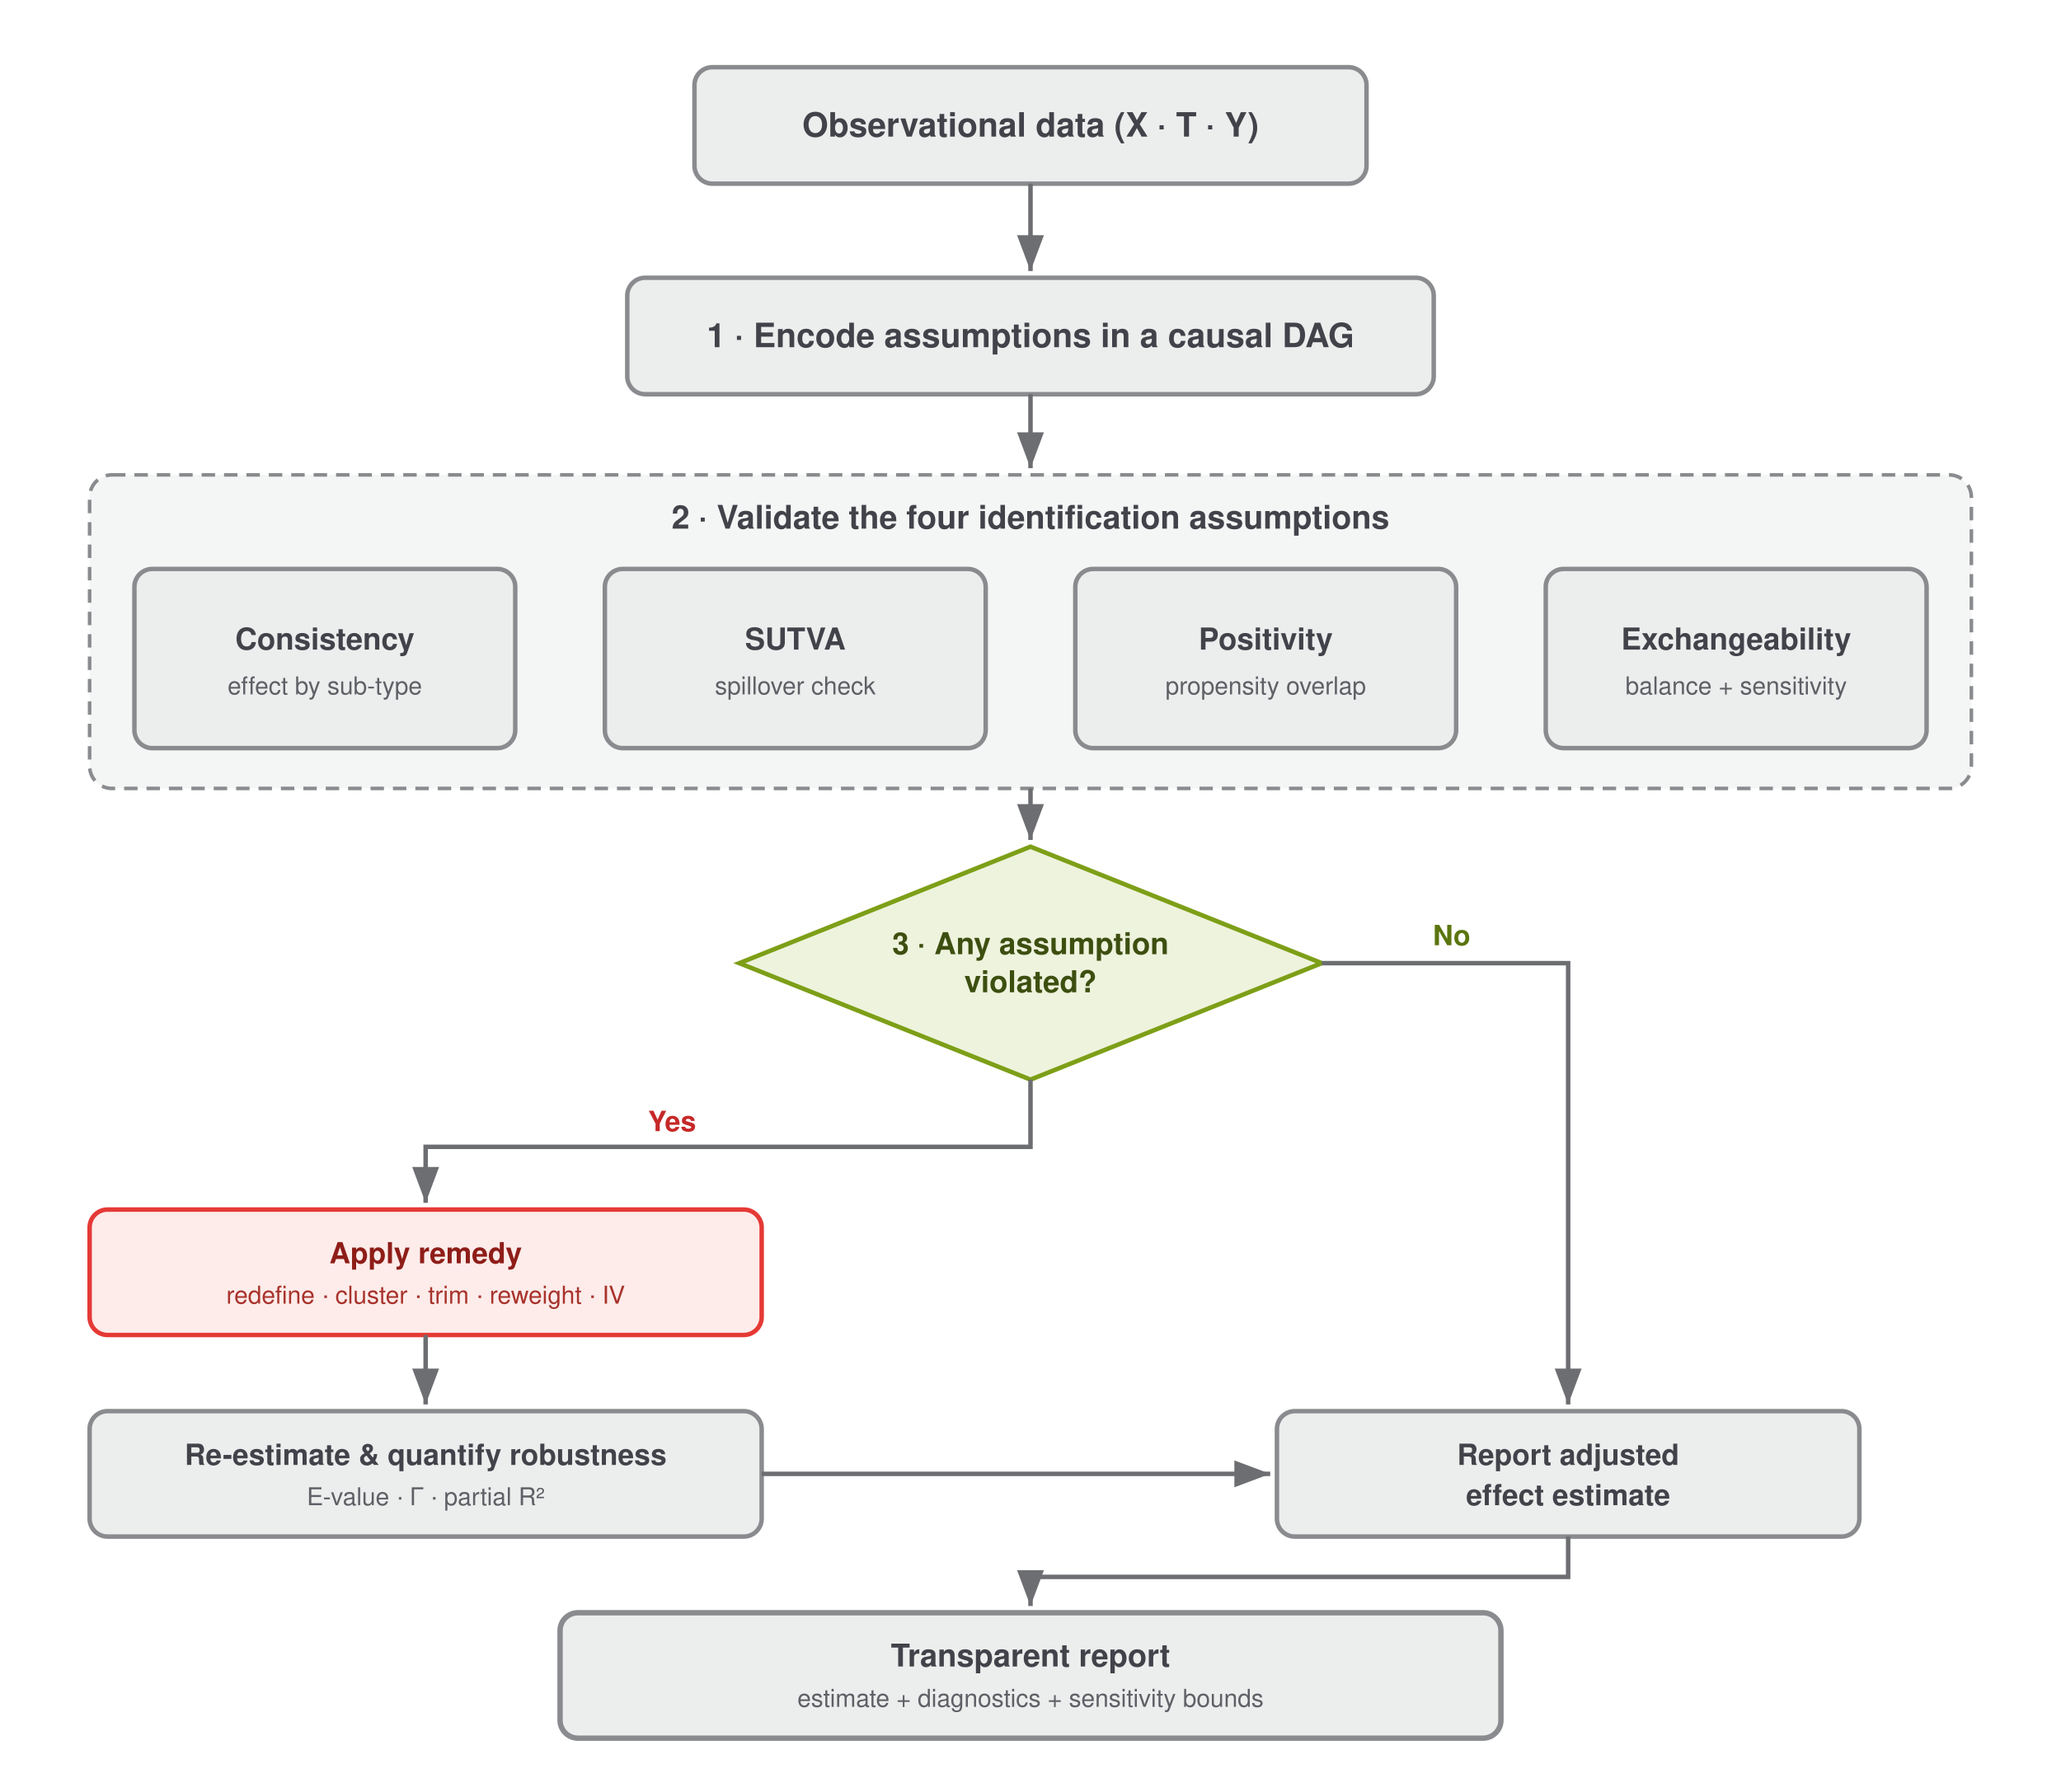
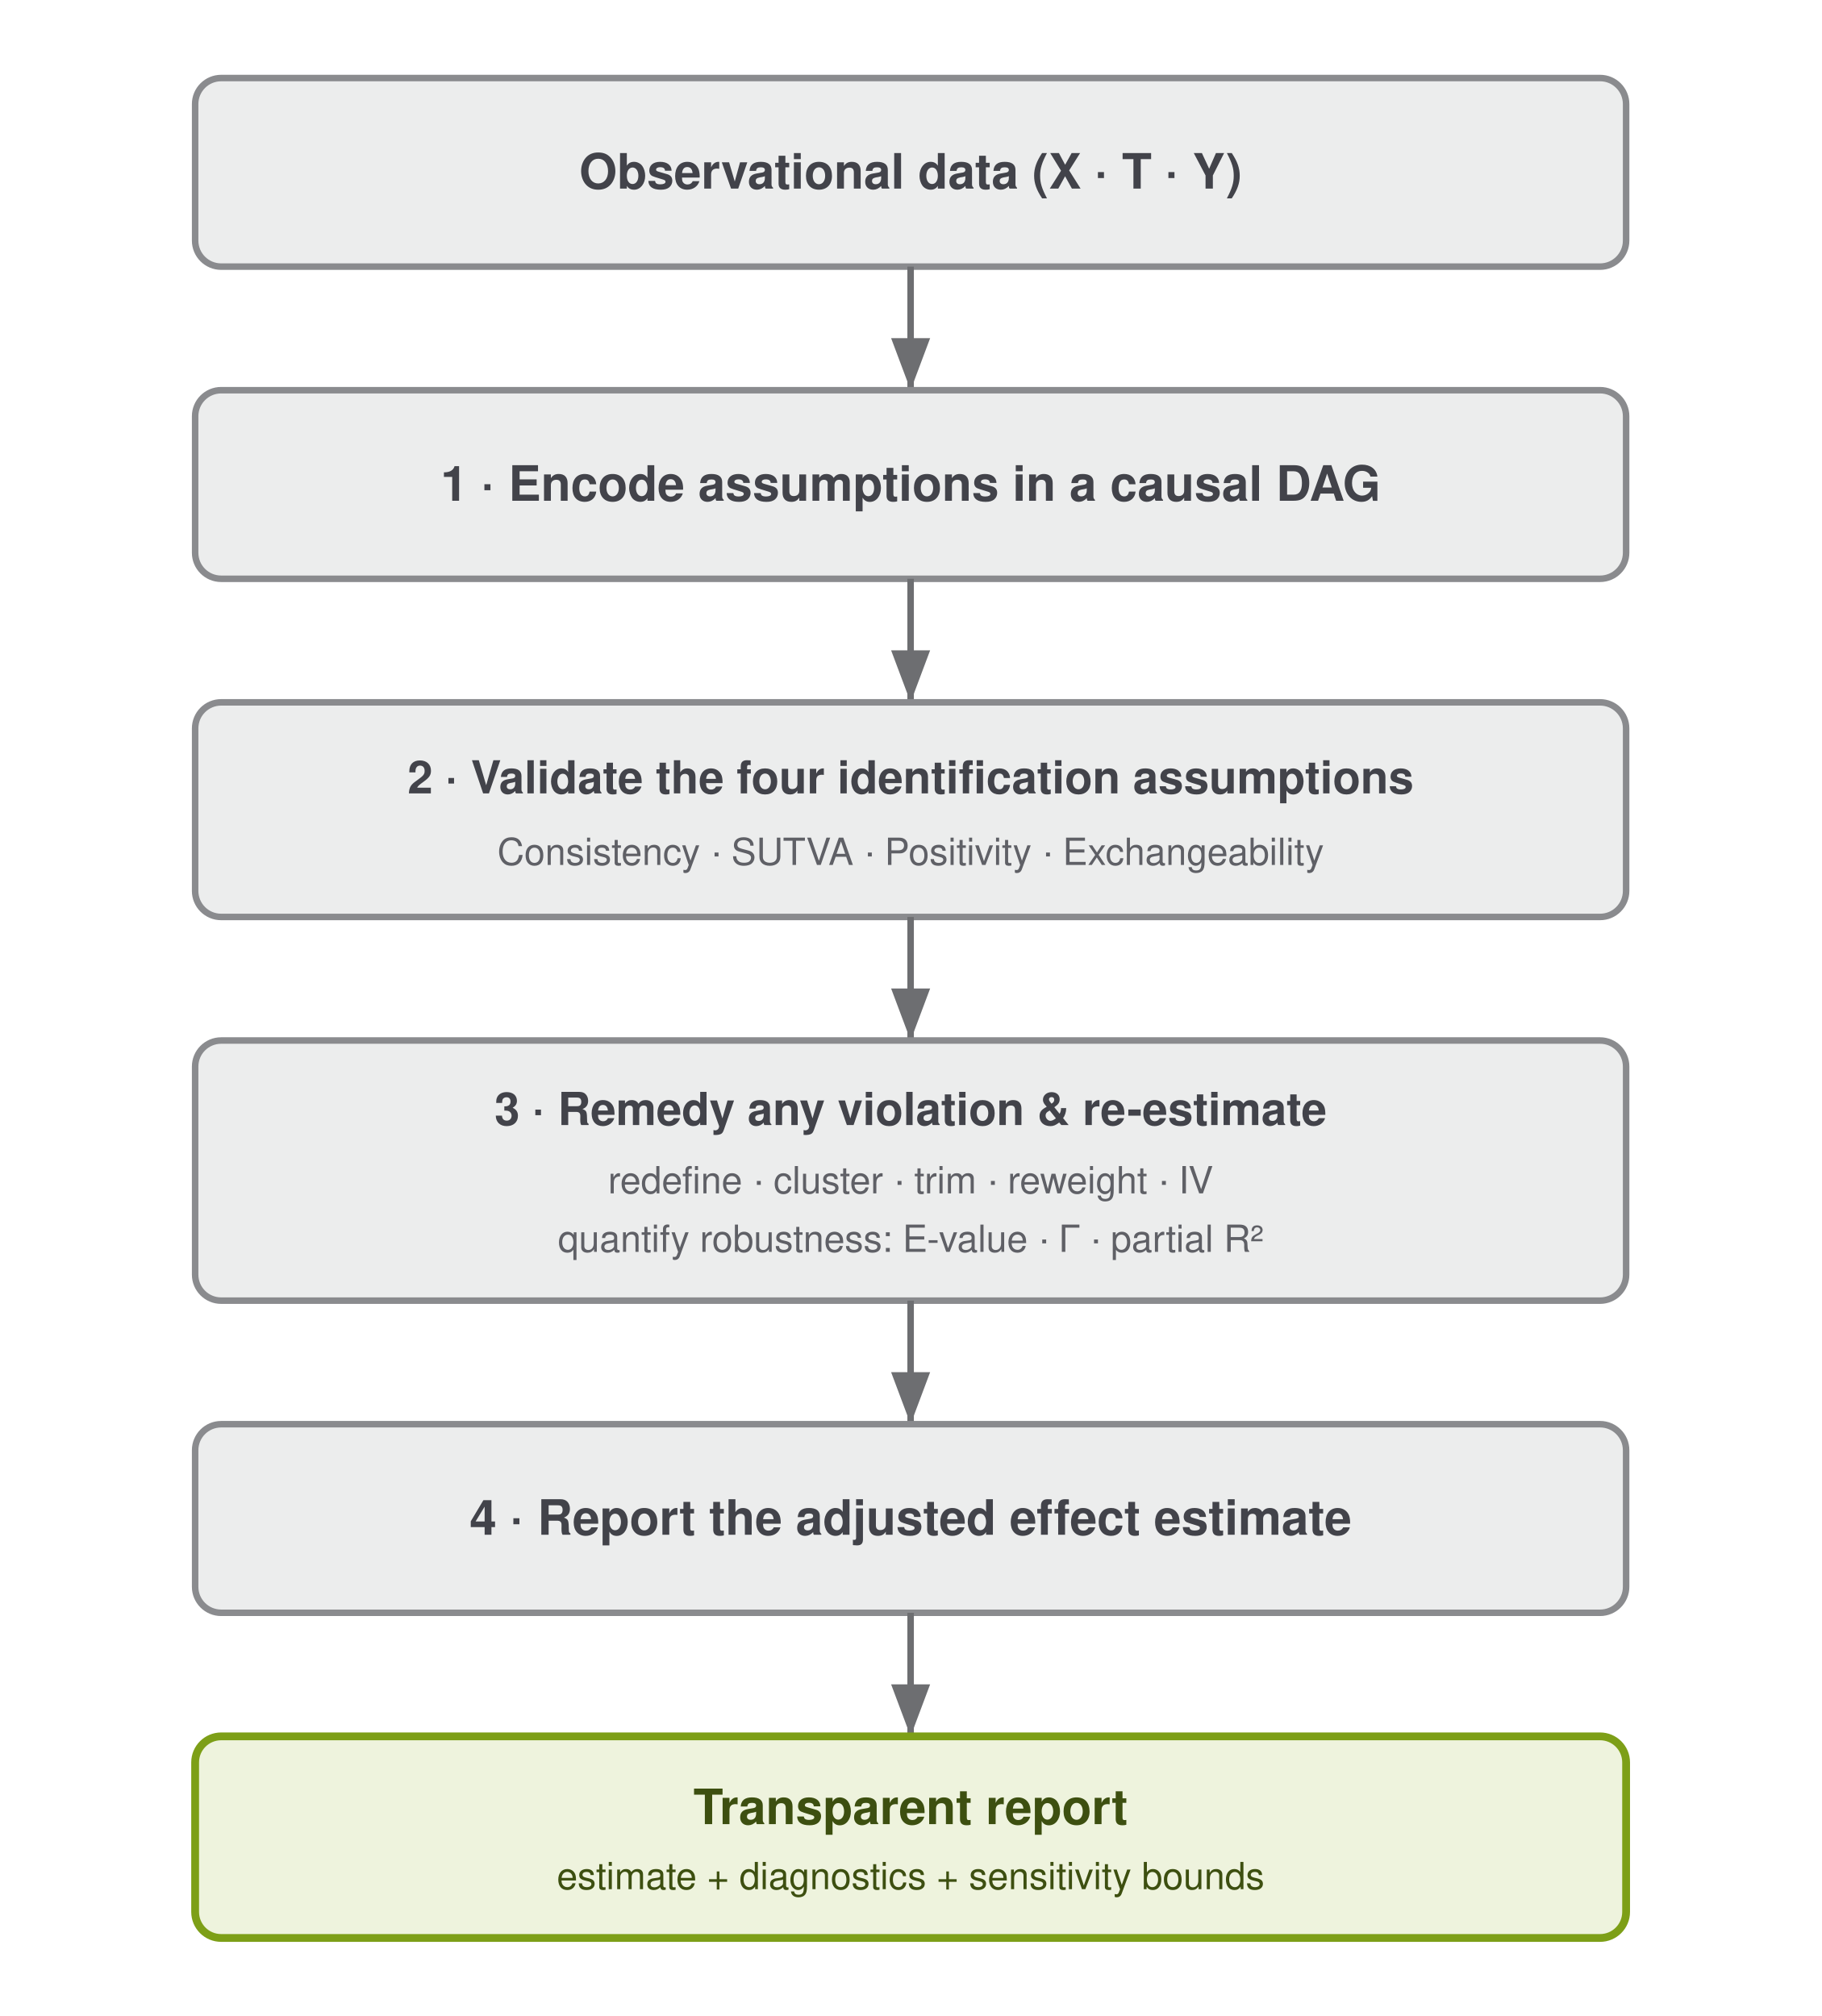
- <svg xmlns="http://www.w3.org/2000/svg" viewBox="0 0 920 800" font-family="Helvetica, Arial, sans-serif">
+ <svg xmlns="http://www.w3.org/2000/svg" viewBox="0 0 560 620" font-family="Helvetica, Arial, sans-serif">
  <style>
-     /* Three roles only: grey = steps, limegreen = decision gate, red = failure/remedy */
-     /* Connectors / arrows */
+     /* grey = steps, limegreen = final deliverable */
    .conn { stroke: #6d6e71; }
    .conn-mk { fill: #6d6e71; }
-     /* Group container */
-     .grp { fill: #f4f5f5; stroke: #8a8b8e; }
-     .grp-t { fill: #42434a; }
-     /* Grey - process steps, inputs, report */
    .grey-b { fill: #eceded; stroke: #8a8b8e; }
    .grey-t { fill: #42434a; }
    .grey-s { fill: #5f6066; }
-     /* Limegreen - decision gate */
    .lime-b { fill: #eef3dd; stroke: #7d9f17; }
    .lime-t { fill: #3d4f10; }
-     /* Red - failure / remedy */
-     .red-b { fill: #fdecea; stroke: #e53935; }
-     .red-t { fill: #8e1d18; }
-     .red-s { fill: #a8332c; }
-     /* Decision labels */
-     .fail-t { fill: #c62828; }
-     .pass-t { fill: #5b7510; }

    @media (prefers-color-scheme: dark) {
      .conn { stroke: #9aa4af; }
      .conn-mk { fill: #9aa4af; }
-       .grp { fill: #161b22; stroke: #7c7e85; }
-       .grp-t { fill: #c9cdd3; }
      .grey-b { fill: #1b1f24; stroke: #7c7e85; }
      .grey-t { fill: #c9cdd3; }
      .grey-s { fill: #a7abb2; }
      .lime-b { fill: #1f2a10; stroke: #aacb3f; }
      .lime-t { fill: #cfe39a; }
-       .red-b { fill: #3a1715; stroke: #f06a66; }
-       .red-t { fill: #ffb3ae; }
-       .red-s { fill: #f0918c; }
-       .fail-t { fill: #f06a66; }
-       .pass-t { fill: #aacb3f; }
    }
  </style>
  <defs>
    <marker id="arrow" markerWidth="10" markerHeight="10" refX="8" refY="3" orient="auto" markerUnits="strokeWidth">
      <path class="conn-mk" d="M0,0 L8,3 L0,6 Z" />
    </marker>
  </defs>
-   <rect class="grey-b" x="310" y="30" width="300" height="52" rx="8" stroke-width="2" />
-   <text class="grey-t" x="460" y="61" text-anchor="middle" font-size="15" font-weight="bold">Observational data  (X · T · Y)</text>
-   <rect class="grey-b" x="280" y="124" width="360" height="52" rx="8" stroke-width="2" />
-   <text class="grey-t" x="460" y="155" text-anchor="middle" font-size="15" font-weight="bold">1 · Encode assumptions in a causal DAG</text>
-   <rect class="grp" x="40" y="212" width="840" height="140" rx="10" stroke-width="1.6" stroke-dasharray="6 4" />
-   <text class="grp-t" x="460" y="236" text-anchor="middle" font-size="14.5" font-weight="bold">2 · Validate the four identification assumptions</text>
-   <rect class="grey-b" x="60" y="254" width="170" height="80" rx="8" stroke-width="2" />
-   <text class="grey-t" x="145" y="290" text-anchor="middle" font-size="13.5" font-weight="bold">Consistency</text>
-   <text class="grey-s" x="145" y="310" text-anchor="middle" font-size="11">effect by sub-type</text>
-   <rect class="grey-b" x="270" y="254" width="170" height="80" rx="8" stroke-width="2" />
-   <text class="grey-t" x="355" y="290" text-anchor="middle" font-size="13.5" font-weight="bold">SUTVA</text>
-   <text class="grey-s" x="355" y="310" text-anchor="middle" font-size="11">spillover check</text>
-   <rect class="grey-b" x="480" y="254" width="170" height="80" rx="8" stroke-width="2" />
-   <text class="grey-t" x="565" y="290" text-anchor="middle" font-size="13.5" font-weight="bold">Positivity</text>
-   <text class="grey-s" x="565" y="310" text-anchor="middle" font-size="11">propensity overlap</text>
-   <rect class="grey-b" x="690" y="254" width="170" height="80" rx="8" stroke-width="2" />
-   <text class="grey-t" x="775" y="290" text-anchor="middle" font-size="13.5" font-weight="bold">Exchangeability</text>
-   <text class="grey-s" x="775" y="310" text-anchor="middle" font-size="11">balance + sensitivity</text>
-   <polygon class="lime-b" points="460,378 590,430 460,482 330,430" stroke-width="2" />
-   <text class="lime-t" x="460" y="426" text-anchor="middle" font-size="13.5" font-weight="bold">3 · Any assumption</text>
-   <text class="lime-t" x="460" y="443" text-anchor="middle" font-size="13.5" font-weight="bold">violated?</text>
-   <rect class="red-b" x="40" y="540" width="300" height="56" rx="8" stroke-width="2" />
-   <text class="red-t" x="190" y="564" text-anchor="middle" font-size="13" font-weight="bold">Apply remedy</text>
-   <text class="red-s" x="190" y="582" text-anchor="middle" font-size="11">redefine · cluster · trim · reweight · IV</text>
-   <rect class="grey-b" x="40" y="630" width="300" height="56" rx="8" stroke-width="2" />
-   <text class="grey-t" x="190" y="654" text-anchor="middle" font-size="13" font-weight="bold">Re-estimate &amp; quantify robustness</text>
-   <text class="grey-s" x="190" y="672" text-anchor="middle" font-size="11">E-value · Γ · partial R²</text>
-   <rect class="grey-b" x="570" y="630" width="260" height="56" rx="8" stroke-width="2" />
-   <text class="grey-t" x="700" y="654" text-anchor="middle" font-size="13" font-weight="bold">Report adjusted</text>
-   <text class="grey-t" x="700" y="672" text-anchor="middle" font-size="13" font-weight="bold">effect estimate</text>
-   <rect class="grey-b" x="250" y="720" width="420" height="56" rx="8" stroke-width="2.4" />
-   <text class="grey-t" x="460" y="744" text-anchor="middle" font-size="14" font-weight="bold">Transparent report</text>
-   <text class="grey-s" x="460" y="762" text-anchor="middle" font-size="11">estimate + diagnostics + sensitivity bounds</text>
-   <line class="conn" x1="460" y1="82" x2="460" y2="121" stroke-width="2" marker-end="url(#arrow)" />
-   <line class="conn" x1="460" y1="176" x2="460" y2="209" stroke-width="2" marker-end="url(#arrow)" />
-   <line class="conn" x1="460" y1="352" x2="460" y2="375" stroke-width="2" marker-end="url(#arrow)" />
-   <polyline class="conn" points="460,482 460,512 190,512 190,537" fill="none" stroke-width="2" marker-end="url(#arrow)" />
-   <text class="fail-t" x="300" y="505" text-anchor="middle" font-size="12.5" font-weight="bold">Yes</text>
-   <polyline class="conn" points="590,430 700,430 700,627" fill="none" stroke-width="2" marker-end="url(#arrow)" />
-   <text class="pass-t" x="648" y="422" text-anchor="middle" font-size="12.5" font-weight="bold">No</text>
-   <line class="conn" x1="190" y1="596" x2="190" y2="627" stroke-width="2" marker-end="url(#arrow)" />
-   <line class="conn" x1="340" y1="658" x2="567" y2="658" stroke-width="2" marker-end="url(#arrow)" />
-   <polyline class="conn" points="700,686 700,704 460,704 460,717" fill="none" stroke-width="2" marker-end="url(#arrow)" />
+   <rect class="grey-b" x="60" y="24" width="440" height="58" rx="8" stroke-width="2" />
+   <text class="grey-t" x="280" y="58" text-anchor="middle" font-size="15" font-weight="bold">Observational data  (X · T · Y)</text>
+   <line class="conn" x1="280" y1="82" x2="280" y2="120" stroke-width="2" marker-end="url(#arrow)" />
+   <rect class="grey-b" x="60" y="120" width="440" height="58" rx="8" stroke-width="2" />
+   <text class="grey-t" x="280" y="154" text-anchor="middle" font-size="15" font-weight="bold">1 · Encode assumptions in a causal DAG</text>
+   <line class="conn" x1="280" y1="178" x2="280" y2="216" stroke-width="2" marker-end="url(#arrow)" />
+   <rect class="grey-b" x="60" y="216" width="440" height="66" rx="8" stroke-width="2" />
+   <text class="grey-t" x="280" y="244" text-anchor="middle" font-size="14" font-weight="bold">2 · Validate the four identification assumptions</text>
+   <text class="grey-s" x="280" y="266" text-anchor="middle" font-size="11.5">Consistency · SUTVA · Positivity · Exchangeability</text>
+   <line class="conn" x1="280" y1="282" x2="280" y2="320" stroke-width="2" marker-end="url(#arrow)" />
+   <rect class="grey-b" x="60" y="320" width="440" height="80" rx="8" stroke-width="2" />
+   <text class="grey-t" x="280" y="346" text-anchor="middle" font-size="14" font-weight="bold">3 · Remedy any violation &amp; re-estimate</text>
+   <text class="grey-s" x="280" y="367" text-anchor="middle" font-size="11.5">redefine · cluster · trim · reweight · IV</text>
+   <text class="grey-s" x="280" y="385" text-anchor="middle" font-size="11.5">quantify robustness: E-value · Γ · partial R²</text>
+   <line class="conn" x1="280" y1="400" x2="280" y2="438" stroke-width="2" marker-end="url(#arrow)" />
+   <rect class="grey-b" x="60" y="438" width="440" height="58" rx="8" stroke-width="2" />
+   <text class="grey-t" x="280" y="472" text-anchor="middle" font-size="15" font-weight="bold">4 · Report the adjusted effect estimate</text>
+   <line class="conn" x1="280" y1="496" x2="280" y2="534" stroke-width="2" marker-end="url(#arrow)" />
+   <rect class="lime-b" x="60" y="534" width="440" height="62" rx="8" stroke-width="2.4" />
+   <text class="lime-t" x="280" y="561" text-anchor="middle" font-size="15" font-weight="bold">Transparent report</text>
+   <text class="lime-t" x="280" y="581" text-anchor="middle" font-size="11.5">estimate + diagnostics + sensitivity bounds</text>
</svg>
